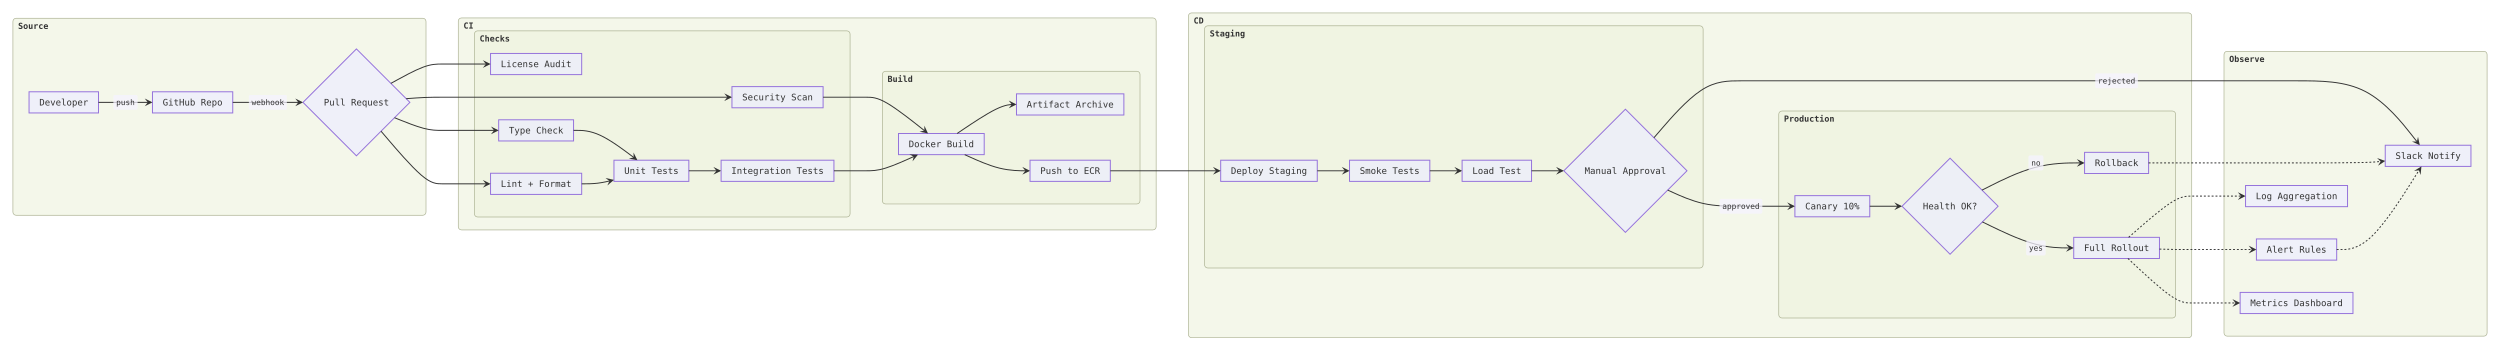
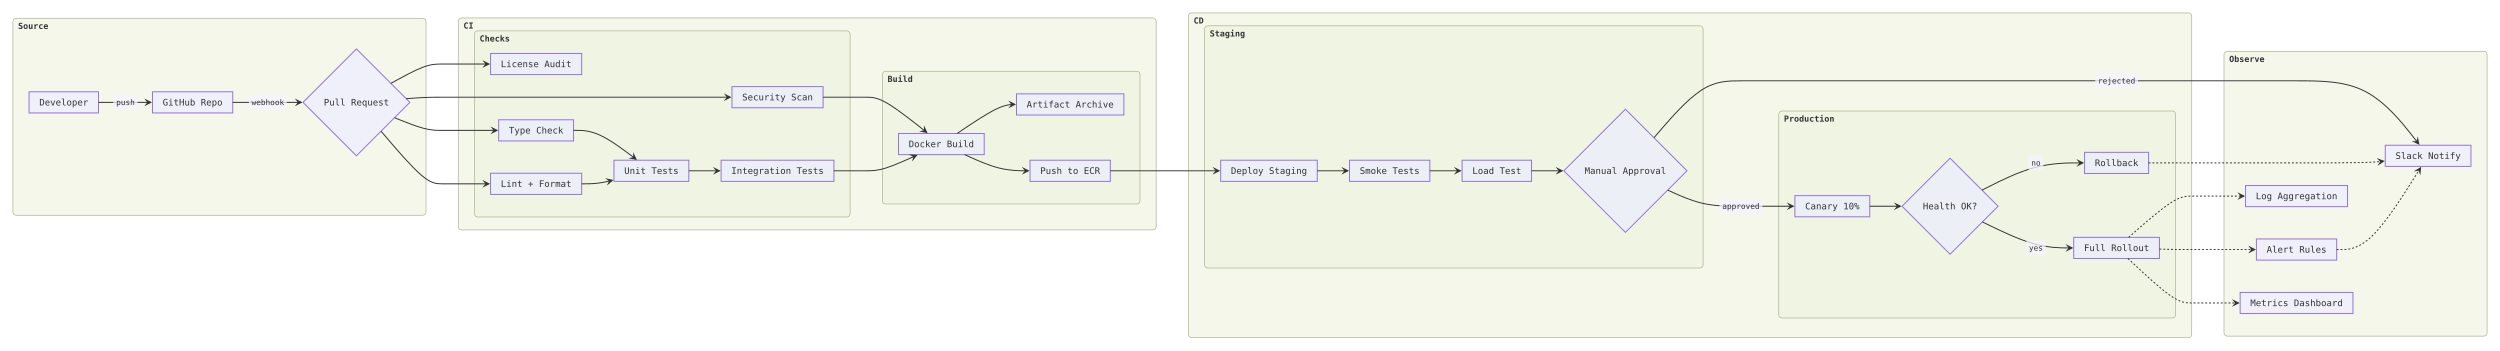
<svg xmlns="http://www.w3.org/2000/svg" viewBox="0 0 3873.2 543.2" width="3873.2" height="543.2">
  <defs>
    <marker id="arrow-point" viewBox="0 0 10 10" refX="8" refY="5" markerWidth="8" markerHeight="8" orient="auto-start-reverse">
      <path d="M10 5 L0 10 L4 5 L0 0 Z" fill="#333333" />
    </marker>
  </defs>
  <g transform="translate(20, 20)">
    <rect x="0" y="8.3" width="640" height="305.2" rx="5" ry="5" fill="#ecf2dc99" stroke="#a8ae8e" stroke-width="1" />
    <text x="8" y="20.3" text-anchor="start" dominant-baseline="central" font-size="13px" font-family="'Intel One Mono', 'SF Mono', 'Cascadia Code', 'JetBrains Mono', 'Fira Code', 'Consolas', 'Menlo', monospace" fill="#333333" font-weight="bold">Source</text>
    <rect x="690" y="7.8" width="1081.2" height="328.4" rx="5" ry="5" fill="#ecf2dc99" stroke="#a8ae8e" stroke-width="1" />
    <text x="698" y="19.8" text-anchor="start" dominant-baseline="central" font-size="13px" font-family="'Intel One Mono', 'SF Mono', 'Cascadia Code', 'JetBrains Mono', 'Fira Code', 'Consolas', 'Menlo', monospace" fill="#333333" font-weight="bold">CI</text>
    <rect x="715" y="27.8" width="582" height="288.4" rx="5" ry="5" fill="#ecf2dc99" stroke="#a8ae8e" stroke-width="1" />
    <text x="723" y="39.8" text-anchor="start" dominant-baseline="central" font-size="13px" font-family="'Intel One Mono', 'SF Mono', 'Cascadia Code', 'JetBrains Mono', 'Fira Code', 'Consolas', 'Menlo', monospace" fill="#333333" font-weight="bold">Checks</text>
    <rect x="1347" y="90.4" width="399.2" height="205.6" rx="5" ry="5" fill="#ecf2dc99" stroke="#a8ae8e" stroke-width="1" />
    <text x="1355" y="102.4" text-anchor="start" dominant-baseline="central" font-size="13px" font-family="'Intel One Mono', 'SF Mono', 'Cascadia Code', 'JetBrains Mono', 'Fira Code', 'Consolas', 'Menlo', monospace" fill="#333333" font-weight="bold">Build</text>
    <rect x="1821.2" y="0" width="1554.4" height="503.2" rx="5" ry="5" fill="#ecf2dc99" stroke="#a8ae8e" stroke-width="1" />
    <text x="1829.2" y="12" text-anchor="start" dominant-baseline="central" font-size="13px" font-family="'Intel One Mono', 'SF Mono', 'Cascadia Code', 'JetBrains Mono', 'Fira Code', 'Consolas', 'Menlo', monospace" fill="#333333" font-weight="bold">CD</text>
    <rect x="1846.2" y="20" width="772.4" height="375.2" rx="5" ry="5" fill="#ecf2dc99" stroke="#a8ae8e" stroke-width="1" />
    <text x="1854.2" y="32" text-anchor="start" dominant-baseline="central" font-size="13px" font-family="'Intel One Mono', 'SF Mono', 'Cascadia Code', 'JetBrains Mono', 'Fira Code', 'Consolas', 'Menlo', monospace" fill="#333333" font-weight="bold">Staging</text>
    <rect x="2735.8" y="152" width="614.8" height="320.7" rx="5" ry="5" fill="#ecf2dc99" stroke="#a8ae8e" stroke-width="1" />
    <text x="2743.8" y="164" text-anchor="start" dominant-baseline="central" font-size="13px" font-family="'Intel One Mono', 'SF Mono', 'Cascadia Code', 'JetBrains Mono', 'Fira Code', 'Consolas', 'Menlo', monospace" fill="#333333" font-weight="bold">Production</text>
    <rect x="3425.6" y="59.5" width="407.6" height="441.3" rx="5" ry="5" fill="#ecf2dc99" stroke="#a8ae8e" stroke-width="1" />
    <text x="3433.6" y="71.5" text-anchor="start" dominant-baseline="central" font-size="13px" font-family="'Intel One Mono', 'SF Mono', 'Cascadia Code', 'JetBrains Mono', 'Fira Code', 'Consolas', 'Menlo', monospace" fill="#333333" font-weight="bold">Observe</text>
    <rect x="25" y="122.2" width="107.6" height="32.8" fill="#ececffb2" stroke="#9370db" stroke-width="1.5" />
    <text x="78.8" y="138.6" text-anchor="middle" dominant-baseline="central" font-size="14px" font-family="'Intel One Mono', 'SF Mono', 'Cascadia Code', 'JetBrains Mono', 'Fira Code', 'Consolas', 'Menlo', monospace" fill="#333333">Developer</text>
    <rect x="216.2" y="122.2" width="124.4" height="32.8" fill="#ececffb2" stroke="#9370db" stroke-width="1.5" />
    <text x="278.4" y="138.6" text-anchor="middle" dominant-baseline="central" font-size="14px" font-family="'Intel One Mono', 'SF Mono', 'Cascadia Code', 'JetBrains Mono', 'Fira Code', 'Consolas', 'Menlo', monospace" fill="#333333">GitHub Repo</text>
    <polygon points="532.2,55.8 615,138.6 532.2,221.4 449.4,138.6" fill="#ececffb2" stroke="#9370db" stroke-width="1.5" />
    <text x="532.2" y="138.6" text-anchor="middle" dominant-baseline="central" font-size="14px" font-family="'Intel One Mono', 'SF Mono', 'Cascadia Code', 'JetBrains Mono', 'Fira Code', 'Consolas', 'Menlo', monospace" fill="#333333">Pull Request</text>
    <rect x="740" y="248.4" width="141.2" height="32.8" fill="#ececffb2" stroke="#9370db" stroke-width="1.5" />
    <text x="810.6" y="264.8" text-anchor="middle" dominant-baseline="central" font-size="14px" font-family="'Intel One Mono', 'SF Mono', 'Cascadia Code', 'JetBrains Mono', 'Fira Code', 'Consolas', 'Menlo', monospace" fill="#333333">Lint + Format</text>
    <rect x="752.6" y="165.6" width="116" height="32.8" fill="#ececffb2" stroke="#9370db" stroke-width="1.5" />
    <text x="810.6" y="182" text-anchor="middle" dominant-baseline="central" font-size="14px" font-family="'Intel One Mono', 'SF Mono', 'Cascadia Code', 'JetBrains Mono', 'Fira Code', 'Consolas', 'Menlo', monospace" fill="#333333">Type Check</text>
    <rect x="931.2" y="228.2" width="116" height="32.8" fill="#ececffb2" stroke="#9370db" stroke-width="1.5" />
    <text x="989.2" y="244.6" text-anchor="middle" dominant-baseline="central" font-size="14px" font-family="'Intel One Mono', 'SF Mono', 'Cascadia Code', 'JetBrains Mono', 'Fira Code', 'Consolas', 'Menlo', monospace" fill="#333333">Unit Tests</text>
    <rect x="1097.2" y="228.2" width="174.8" height="32.8" fill="#ececffb2" stroke="#9370db" stroke-width="1.5" />
    <text x="1184.6" y="244.6" text-anchor="middle" dominant-baseline="central" font-size="14px" font-family="'Intel One Mono', 'SF Mono', 'Cascadia Code', 'JetBrains Mono', 'Fira Code', 'Consolas', 'Menlo', monospace" fill="#333333">Integration Tests</text>
    <rect x="1114" y="114.2" width="141.2" height="32.8" fill="#ececffb2" stroke="#9370db" stroke-width="1.5" />
    <text x="1184.6" y="130.6" text-anchor="middle" dominant-baseline="central" font-size="14px" font-family="'Intel One Mono', 'SF Mono', 'Cascadia Code', 'JetBrains Mono', 'Fira Code', 'Consolas', 'Menlo', monospace" fill="#333333">Security Scan</text>
    <rect x="740" y="62.8" width="141.2" height="32.8" fill="#ececffb2" stroke="#9370db" stroke-width="1.5" />
    <text x="810.6" y="79.2" text-anchor="middle" dominant-baseline="central" font-size="14px" font-family="'Intel One Mono', 'SF Mono', 'Cascadia Code', 'JetBrains Mono', 'Fira Code', 'Consolas', 'Menlo', monospace" fill="#333333">License Audit</text>
    <rect x="1372" y="186.8" width="132.8" height="32.8" fill="#ececffb2" stroke="#9370db" stroke-width="1.5" />
    <text x="1438.4" y="203.2" text-anchor="middle" dominant-baseline="central" font-size="14px" font-family="'Intel One Mono', 'SF Mono', 'Cascadia Code', 'JetBrains Mono', 'Fira Code', 'Consolas', 'Menlo', monospace" fill="#333333">Docker Build</text>
    <rect x="1575.8" y="228.2" width="124.4" height="32.8" fill="#ececffb2" stroke="#9370db" stroke-width="1.5" />
    <text x="1638" y="244.6" text-anchor="middle" dominant-baseline="central" font-size="14px" font-family="'Intel One Mono', 'SF Mono', 'Cascadia Code', 'JetBrains Mono', 'Fira Code', 'Consolas', 'Menlo', monospace" fill="#333333">Push to ECR</text>
    <rect x="1554.8" y="125.4" width="166.4" height="32.8" fill="#ececffb2" stroke="#9370db" stroke-width="1.5" />
    <text x="1638" y="141.8" text-anchor="middle" dominant-baseline="central" font-size="14px" font-family="'Intel One Mono', 'SF Mono', 'Cascadia Code', 'JetBrains Mono', 'Fira Code', 'Consolas', 'Menlo', monospace" fill="#333333">Artifact Archive</text>
    <rect x="1871.2" y="228.2" width="149.6" height="32.8" fill="#ececffb2" stroke="#9370db" stroke-width="1.5" />
    <text x="1946" y="244.6" text-anchor="middle" dominant-baseline="central" font-size="14px" font-family="'Intel One Mono', 'SF Mono', 'Cascadia Code', 'JetBrains Mono', 'Fira Code', 'Consolas', 'Menlo', monospace" fill="#333333">Deploy Staging</text>
    <rect x="2070.8" y="228.2" width="124.4" height="32.8" fill="#ececffb2" stroke="#9370db" stroke-width="1.5" />
    <text x="2133" y="244.6" text-anchor="middle" dominant-baseline="central" font-size="14px" font-family="'Intel One Mono', 'SF Mono', 'Cascadia Code', 'JetBrains Mono', 'Fira Code', 'Consolas', 'Menlo', monospace" fill="#333333">Smoke Tests</text>
    <rect x="2245.2" y="228.2" width="107.6" height="32.8" fill="#ececffb2" stroke="#9370db" stroke-width="1.5" />
    <text x="2299" y="244.6" text-anchor="middle" dominant-baseline="central" font-size="14px" font-family="'Intel One Mono', 'SF Mono', 'Cascadia Code', 'JetBrains Mono', 'Fira Code', 'Consolas', 'Menlo', monospace" fill="#333333">Load Test</text>
    <polygon points="2498.2,149.2 2593.6,244.6 2498.2,340 2402.8,244.6" fill="#ececffb2" stroke="#9370db" stroke-width="1.5" />
    <text x="2498.2" y="244.6" text-anchor="middle" dominant-baseline="central" font-size="14px" font-family="'Intel One Mono', 'SF Mono', 'Cascadia Code', 'JetBrains Mono', 'Fira Code', 'Consolas', 'Menlo', monospace" fill="#333333">Manual Approval</text>
    <rect x="2760.8" y="283.1" width="116" height="32.8" fill="#ececffb2" stroke="#9370db" stroke-width="1.5" />
    <text x="2818.8" y="299.5" text-anchor="middle" dominant-baseline="central" font-size="14px" font-family="'Intel One Mono', 'SF Mono', 'Cascadia Code', 'JetBrains Mono', 'Fira Code', 'Consolas', 'Menlo', monospace" fill="#333333">Canary 10%</text>
    <polygon points="3001.2,225.1 3075.6,299.5 3001.2,373.9 2926.8,299.5" fill="#ececffb2" stroke="#9370db" stroke-width="1.5" />
    <text x="3001.2" y="299.5" text-anchor="middle" dominant-baseline="central" font-size="14px" font-family="'Intel One Mono', 'SF Mono', 'Cascadia Code', 'JetBrains Mono', 'Fira Code', 'Consolas', 'Menlo', monospace" fill="#333333">Health OK?</text>
    <rect x="3192.8" y="347.7" width="132.8" height="32.8" fill="#ececffb2" stroke="#9370db" stroke-width="1.5" />
    <text x="3259.2" y="364.1" text-anchor="middle" dominant-baseline="central" font-size="14px" font-family="'Intel One Mono', 'SF Mono', 'Cascadia Code', 'JetBrains Mono', 'Fira Code', 'Consolas', 'Menlo', monospace" fill="#333333">Full Rollout</text>
    <rect x="3209.6" y="216" width="99.2" height="32.8" fill="#ececffb2" stroke="#9370db" stroke-width="1.5" />
    <text x="3259.2" y="232.4" text-anchor="middle" dominant-baseline="central" font-size="14px" font-family="'Intel One Mono', 'SF Mono', 'Cascadia Code', 'JetBrains Mono', 'Fira Code', 'Consolas', 'Menlo', monospace" fill="#333333">Rollback</text>
    <rect x="3450.6" y="433" width="174.8" height="32.8" fill="#ececffb2" stroke="#9370db" stroke-width="1.5" />
    <text x="3538" y="449.4" text-anchor="middle" dominant-baseline="central" font-size="14px" font-family="'Intel One Mono', 'SF Mono', 'Cascadia Code', 'JetBrains Mono', 'Fira Code', 'Consolas', 'Menlo', monospace" fill="#333333">Metrics Dashboard</text>
    <rect x="3475.8" y="350.2" width="124.4" height="32.8" fill="#ececffb2" stroke="#9370db" stroke-width="1.5" />
    <text x="3538" y="366.6" text-anchor="middle" dominant-baseline="central" font-size="14px" font-family="'Intel One Mono', 'SF Mono', 'Cascadia Code', 'JetBrains Mono', 'Fira Code', 'Consolas', 'Menlo', monospace" fill="#333333">Alert Rules</text>
    <rect x="3459" y="267.4" width="158" height="32.8" fill="#ececffb2" stroke="#9370db" stroke-width="1.5" />
    <text x="3538" y="283.8" text-anchor="middle" dominant-baseline="central" font-size="14px" font-family="'Intel One Mono', 'SF Mono', 'Cascadia Code', 'JetBrains Mono', 'Fira Code', 'Consolas', 'Menlo', monospace" fill="#333333">Log Aggregation</text>
    <rect x="3675.4" y="205" width="132.8" height="32.8" fill="#ececffb2" stroke="#9370db" stroke-width="1.5" />
    <text x="3741.8" y="221.4" text-anchor="middle" dominant-baseline="central" font-size="14px" font-family="'Intel One Mono', 'SF Mono', 'Cascadia Code', 'JetBrains Mono', 'Fira Code', 'Consolas', 'Menlo', monospace" fill="#333333">Slack Notify</text>
-     <path d="M132.6 138.6 L139.57 138.6 C146.53 138.6 160.47 138.6 174.4 138.6 C188.33 138.6 202.27 138.6 209.23 138.6 L213.8 138.6" fill="none" stroke="#333333" stroke-width="1.5" marker-end="url(#arrow-point)" />
+     <path d="M132.6 138.6 L139.57 138.6 C146.53 138.6 160.47 138.6 174.4 138.6 C188.33 138.6 202.27 138.6 209.23 138.6 L213.05 138.6" fill="none" stroke="#333333" stroke-width="1.5" marker-end="url(#arrow-point)" />
    <rect x="156" y="127.4" width="36.8" height="22.4" rx="2" ry="2" fill="#f5f3ffbf" stroke="#f5f3ffbf" stroke-width="0.5" />
    <text x="174.4" y="138.6" text-anchor="middle" dominant-baseline="central" font-size="12px" font-family="'Intel One Mono', 'SF Mono', 'Cascadia Code', 'JetBrains Mono', 'Fira Code', 'Consolas', 'Menlo', monospace" fill="#333333">push</text>
-     <path d="M340.6 138.6 L349.67 138.6 C358.73 138.6 376.87 138.6 395 138.6 C413.13 138.6 431.27 138.6 440.33 138.6 L447 138.6" fill="none" stroke="#333333" stroke-width="1.5" marker-end="url(#arrow-point)" />
+     <path d="M340.6 138.6 L349.67 138.6 C358.73 138.6 376.87 138.6 395 138.6 C413.13 138.6 431.27 138.6 440.33 138.6 L446.25 138.6" fill="none" stroke="#333333" stroke-width="1.5" marker-end="url(#arrow-point)" />
    <rect x="365.8" y="127.4" width="58.4" height="22.4" rx="2" ry="2" fill="#f5f3ffbf" stroke="#f5f3ffbf" stroke-width="0.5" />
    <text x="395" y="138.6" text-anchor="middle" dominant-baseline="central" font-size="12px" font-family="'Intel One Mono', 'SF Mono', 'Cascadia Code', 'JetBrains Mono', 'Fira Code', 'Consolas', 'Menlo', monospace" fill="#333333">webhook</text>
-     <path d="M570.34 183.26 L581.95 196.85 C593.56 210.44 616.78 237.62 632.56 251.21 C648.33 264.8 656.67 264.8 665 264.8 C673.33 264.8 681.67 264.8 690 264.8 C698.33 264.8 706.67 264.8 715 264.8 C723.33 264.8 731.67 264.8 735.83 264.8 L737.6 264.8" fill="none" stroke="#333333" stroke-width="1.5" marker-end="url(#arrow-point)" />
-     <path d="M591.23 162.37 L599.36 165.64 C607.49 168.91 623.74 175.46 636.04 178.73 C648.33 182 656.67 182 665 182 C673.33 182 681.67 182 690 182 C698.33 182 706.67 182 717.1 182 C727.53 182 740.07 182 746.33 182 L750.2 182" fill="none" stroke="#333333" stroke-width="1.5" marker-end="url(#arrow-point)" />
-     <path d="M609.28 132.88 L614.4 132.5 C619.52 132.12 629.76 131.36 639.05 130.98 C648.33 130.6 656.67 130.6 665 130.6 C673.33 130.6 681.67 130.6 690 130.6 C698.33 130.6 706.67 130.6 726.77 130.6 C746.87 130.6 778.73 130.6 810.6 130.6 C842.47 130.6 874.33 130.6 904.1 130.6 C933.87 130.6 961.53 130.6 989.2 130.6 C1016.87 130.6 1044.53 130.6 1065.33 130.6 C1086.13 130.6 1100.07 130.6 1107.03 130.6 L1111.6 130.6" fill="none" stroke="#333333" stroke-width="1.5" marker-end="url(#arrow-point)" />
-     <path d="M585.58 109.18 L594.65 104.19 C603.72 99.19 621.86 89.19 635.1 84.2 C648.33 79.2 656.67 79.2 665 79.2 C673.33 79.2 681.67 79.2 690 79.2 C698.33 79.2 706.67 79.2 715 79.2 C723.33 79.2 731.67 79.2 735.83 79.2 L737.6 79.2" fill="none" stroke="#333333" stroke-width="1.5" marker-end="url(#arrow-point)" />
-     <path d="M881.2 264.8 L885.37 264.8 C889.53 264.8 897.87 264.8 906.2 263.79 C914.53 262.77 922.87 260.74 927.03 259.73 L928.87 259.28" fill="none" stroke="#333333" stroke-width="1.5" marker-end="url(#arrow-point)" />
-     <path d="M868.6 182 L874.87 182 C881.13 182 893.67 182 910.14 189.7 C926.62 197.4 947.04 212.8 957.25 220.5 L965.54 226.75" fill="none" stroke="#333333" stroke-width="1.5" marker-end="url(#arrow-point)" />
-     <path d="M1047.2 244.6 L1051.37 244.6 C1055.53 244.6 1063.87 244.6 1072.2 244.6 C1080.53 244.6 1088.87 244.6 1093.03 244.6 L1094.8 244.6" fill="none" stroke="#333333" stroke-width="1.5" marker-end="url(#arrow-point)" />
-     <path d="M1272 244.6 L1276.17 244.6 C1280.33 244.6 1288.67 244.6 1297 244.6 C1305.33 244.6 1313.67 244.6 1322 244.6 C1330.33 244.6 1338.67 244.6 1352.03 240.43 C1365.4 236.27 1383.8 227.93 1392.99 223.77 L1400.01 220.59" fill="none" stroke="#333333" stroke-width="1.5" marker-end="url(#arrow-point)" />
-     <path d="M1255.2 130.6 L1262.17 130.6 C1269.13 130.6 1283.07 130.6 1294.2 130.6 C1305.33 130.6 1313.67 130.6 1322 130.6 C1330.33 130.6 1338.67 130.6 1354.63 139.97 C1370.58 149.33 1394.17 168.07 1405.96 177.43 L1415.87 185.31" fill="none" stroke="#333333" stroke-width="1.5" marker-end="url(#arrow-point)" />
-     <path d="M1474.61 219.6 L1483.81 223.77 C1493 227.93 1511.4 236.27 1528.27 240.43 C1545.13 244.6 1560.47 244.6 1568.13 244.6 L1573.4 244.6" fill="none" stroke="#333333" stroke-width="1.5" marker-end="url(#arrow-point)" />
-     <path d="M1462.81 186.8 L1473.98 179.3 C1485.14 171.8 1507.47 156.8 1522.8 149.3 C1538.13 141.8 1546.47 141.8 1550.63 141.8 L1552.4 141.8" fill="none" stroke="#333333" stroke-width="1.5" marker-end="url(#arrow-point)" />
-     <path d="M1700.2 244.6 L1707.87 244.6 C1715.53 244.6 1730.87 244.6 1742.7 244.6 C1754.53 244.6 1762.87 244.6 1771.2 244.6 C1779.53 244.6 1787.87 244.6 1796.2 244.6 C1804.53 244.6 1812.87 244.6 1821.2 244.6 C1829.53 244.6 1837.87 244.6 1846.2 244.6 C1854.53 244.6 1862.87 244.6 1867.03 244.6 L1868.8 244.6" fill="none" stroke="#333333" stroke-width="1.5" marker-end="url(#arrow-point)" />
-     <path d="M2020.8 244.6 L2024.97 244.6 C2029.13 244.6 2037.47 244.6 2045.8 244.6 C2054.13 244.6 2062.47 244.6 2066.63 244.6 L2068.4 244.6" fill="none" stroke="#333333" stroke-width="1.5" marker-end="url(#arrow-point)" />
-     <path d="M2195.2 244.6 L2199.37 244.6 C2203.53 244.6 2211.87 244.6 2220.2 244.6 C2228.53 244.6 2236.87 244.6 2241.03 244.6 L2242.8 244.6" fill="none" stroke="#333333" stroke-width="1.5" marker-end="url(#arrow-point)" />
-     <path d="M2352.8 244.6 L2356.97 244.6 C2361.13 244.6 2369.47 244.6 2377.8 244.6 C2386.13 244.6 2394.47 244.6 2398.63 244.6 L2400.4 244.6" fill="none" stroke="#333333" stroke-width="1.5" marker-end="url(#arrow-point)" />
-     <path d="M2563.72 274.48 L2572.87 278.65 C2582.02 282.82 2600.31 291.16 2619.22 295.33 C2638.13 299.5 2657.67 299.5 2677.2 299.5 C2696.73 299.5 2716.27 299.5 2730.2 299.5 C2744.13 299.5 2752.47 299.5 2756.63 299.5 L2758.4 299.5" fill="none" stroke="#333333" stroke-width="1.5" marker-end="url(#arrow-point)" />
+     <path d="M570.34 183.26 L581.95 196.85 C593.56 210.44 616.78 237.62 632.56 251.21 C648.33 264.8 656.67 264.8 665 264.8 C673.33 264.8 681.67 264.8 690 264.8 C698.33 264.8 706.67 264.8 715 264.8 C723.33 264.8 731.67 264.8 735.83 264.8 L736.85 264.8" fill="none" stroke="#333333" stroke-width="1.5" marker-end="url(#arrow-point)" />
+     <path d="M591.23 162.37 L599.36 165.64 C607.49 168.91 623.74 175.46 636.04 178.73 C648.33 182 656.67 182 665 182 C673.33 182 681.67 182 690 182 C698.33 182 706.67 182 717.1 182 C727.53 182 740.07 182 746.33 182 L749.45 182" fill="none" stroke="#333333" stroke-width="1.5" marker-end="url(#arrow-point)" />
+     <path d="M609.28 132.88 L614.4 132.5 C619.52 132.12 629.76 131.36 639.05 130.98 C648.33 130.6 656.67 130.6 665 130.6 C673.33 130.6 681.67 130.6 690 130.6 C698.33 130.6 706.67 130.6 726.77 130.6 C746.87 130.6 778.73 130.6 810.6 130.6 C842.47 130.6 874.33 130.6 904.1 130.6 C933.87 130.6 961.53 130.6 989.2 130.6 C1016.87 130.6 1044.53 130.6 1065.33 130.6 C1086.13 130.6 1100.07 130.6 1107.03 130.6 L1110.85 130.6" fill="none" stroke="#333333" stroke-width="1.5" marker-end="url(#arrow-point)" />
+     <path d="M585.58 109.18 L594.65 104.19 C603.72 99.19 621.86 89.19 635.1 84.2 C648.33 79.2 656.67 79.2 665 79.2 C673.33 79.2 681.67 79.2 690 79.2 C698.33 79.2 706.67 79.2 715 79.2 C723.33 79.2 731.67 79.2 735.83 79.2 L736.85 79.2" fill="none" stroke="#333333" stroke-width="1.5" marker-end="url(#arrow-point)" />
+     <path d="M881.2 264.8 L885.37 264.8 C889.53 264.8 897.87 264.8 906.2 263.79 C914.53 262.77 922.87 260.74 927.03 259.73 L928.14 259.46" fill="none" stroke="#333333" stroke-width="1.5" marker-end="url(#arrow-point)" />
+     <path d="M868.6 182 L874.87 182 C881.13 182 893.67 182 910.14 189.7 C926.62 197.4 947.04 212.8 957.25 220.5 L964.94 226.3" fill="none" stroke="#333333" stroke-width="1.5" marker-end="url(#arrow-point)" />
+     <path d="M1047.2 244.6 L1051.37 244.6 C1055.53 244.6 1063.87 244.6 1072.2 244.6 C1080.53 244.6 1088.87 244.6 1093.03 244.6 L1094.05 244.6" fill="none" stroke="#333333" stroke-width="1.5" marker-end="url(#arrow-point)" />
+     <path d="M1272 244.6 L1276.17 244.6 C1280.33 244.6 1288.67 244.6 1297 244.6 C1305.33 244.6 1313.67 244.6 1322 244.6 C1330.33 244.6 1338.67 244.6 1352.03 240.43 C1365.4 236.27 1383.8 227.93 1392.99 223.77 L1399.32 220.9" fill="none" stroke="#333333" stroke-width="1.5" marker-end="url(#arrow-point)" />
+     <path d="M1255.2 130.6 L1262.17 130.6 C1269.13 130.6 1283.07 130.6 1294.2 130.6 C1305.33 130.6 1313.67 130.6 1322 130.6 C1330.33 130.6 1338.67 130.6 1354.63 139.97 C1370.58 149.33 1394.17 168.07 1405.96 177.43 L1415.29 184.84" fill="none" stroke="#333333" stroke-width="1.5" marker-end="url(#arrow-point)" />
+     <path d="M1474.61 219.6 L1483.81 223.77 C1493 227.93 1511.4 236.27 1528.27 240.43 C1545.13 244.6 1560.47 244.6 1568.13 244.6 L1572.65 244.6" fill="none" stroke="#333333" stroke-width="1.5" marker-end="url(#arrow-point)" />
+     <path d="M1462.81 186.8 L1473.98 179.3 C1485.14 171.8 1507.47 156.8 1522.8 149.3 C1538.13 141.8 1546.47 141.8 1550.63 141.8 L1551.65 141.8" fill="none" stroke="#333333" stroke-width="1.5" marker-end="url(#arrow-point)" />
+     <path d="M1700.2 244.6 L1707.87 244.6 C1715.53 244.6 1730.87 244.6 1742.7 244.6 C1754.53 244.6 1762.87 244.6 1771.2 244.6 C1779.53 244.6 1787.87 244.6 1796.2 244.6 C1804.53 244.6 1812.87 244.6 1821.2 244.6 C1829.53 244.6 1837.87 244.6 1846.2 244.6 C1854.53 244.6 1862.87 244.6 1867.03 244.6 L1868.05 244.6" fill="none" stroke="#333333" stroke-width="1.5" marker-end="url(#arrow-point)" />
+     <path d="M2020.8 244.6 L2024.97 244.6 C2029.13 244.6 2037.47 244.6 2045.8 244.6 C2054.13 244.6 2062.47 244.6 2066.63 244.6 L2067.65 244.6" fill="none" stroke="#333333" stroke-width="1.5" marker-end="url(#arrow-point)" />
+     <path d="M2195.2 244.6 L2199.37 244.6 C2203.53 244.6 2211.87 244.6 2220.2 244.6 C2228.53 244.6 2236.87 244.6 2241.03 244.6 L2242.05 244.6" fill="none" stroke="#333333" stroke-width="1.5" marker-end="url(#arrow-point)" />
+     <path d="M2352.8 244.6 L2356.97 244.6 C2361.13 244.6 2369.47 244.6 2377.8 244.6 C2386.13 244.6 2394.47 244.6 2398.63 244.6 L2399.65 244.6" fill="none" stroke="#333333" stroke-width="1.5" marker-end="url(#arrow-point)" />
+     <path d="M2563.72 274.48 L2572.87 278.65 C2582.02 282.82 2600.31 291.16 2619.22 295.33 C2638.13 299.5 2657.67 299.5 2677.2 299.5 C2696.73 299.5 2716.27 299.5 2730.2 299.5 C2744.13 299.5 2752.47 299.5 2756.63 299.5 L2757.65 299.5" fill="none" stroke="#333333" stroke-width="1.5" marker-end="url(#arrow-point)" />
    <rect x="2644.4" y="288.3" width="65.6" height="22.4" rx="2" ry="2" fill="#f5f3ffbf" stroke="#f5f3ffbf" stroke-width="0.5" />
    <text x="2677.2" y="299.5" text-anchor="middle" dominant-baseline="central" font-size="12px" font-family="'Intel One Mono', 'SF Mono', 'Cascadia Code', 'JetBrains Mono', 'Fira Code', 'Consolas', 'Menlo', monospace" fill="#333333">approved</text>
-     <path d="M2542.41 193.41 L2555.11 178.71 C2567.81 164.01 2593.2 134.6 2615.67 119.9 C2638.13 105.2 2657.67 105.2 2677.2 105.2 C2696.73 105.2 2716.27 105.2 2739.87 105.2 C2763.47 105.2 2791.13 105.2 2818.8 105.2 C2846.47 105.2 2874.13 105.2 2904.53 105.2 C2934.93 105.2 2968.07 105.2 3006.8 105.2 C3045.53 105.2 3089.87 105.2 3132.87 105.2 C3175.87 105.2 3217.53 105.2 3253.6 105.2 C3289.67 105.2 3320.13 105.2 3339.53 105.2 C3358.93 105.2 3367.27 105.2 3375.6 105.2 C3383.93 105.2 3392.27 105.2 3400.6 105.2 C3408.93 105.2 3417.27 105.2 3440.17 105.2 C3463.07 105.2 3500.53 105.2 3538 105.2 C3575.47 105.2 3612.93 105.2 3644.75 121.83 C3676.57 138.47 3702.73 171.73 3715.82 188.37 L3727.42 203.11" fill="none" stroke="#333333" stroke-width="1.5" marker-end="url(#arrow-point)" />
+     <path d="M2542.41 193.41 L2555.11 178.71 C2567.81 164.01 2593.2 134.6 2615.67 119.9 C2638.13 105.2 2657.67 105.2 2677.2 105.2 C2696.73 105.2 2716.27 105.2 2739.87 105.2 C2763.47 105.2 2791.13 105.2 2818.8 105.2 C2846.47 105.2 2874.13 105.2 2904.53 105.2 C2934.93 105.2 2968.07 105.2 3006.8 105.2 C3045.53 105.2 3089.87 105.2 3132.87 105.2 C3175.87 105.2 3217.53 105.2 3253.6 105.2 C3289.67 105.2 3320.13 105.2 3339.53 105.2 C3358.93 105.2 3367.27 105.2 3375.6 105.2 C3383.93 105.2 3392.27 105.2 3400.6 105.2 C3408.93 105.2 3417.27 105.2 3440.17 105.2 C3463.07 105.2 3500.53 105.2 3538 105.2 C3575.47 105.2 3612.93 105.2 3644.75 121.83 C3676.57 138.47 3702.73 171.73 3715.82 188.37 L3726.95 202.52" fill="none" stroke="#333333" stroke-width="1.5" marker-end="url(#arrow-point)" />
    <rect x="3226.4" y="94" width="65.6" height="22.4" rx="2" ry="2" fill="#f5f3ffbf" stroke="#f5f3ffbf" stroke-width="0.5" />
    <text x="3259.2" y="105.2" text-anchor="middle" dominant-baseline="central" font-size="12px" font-family="'Intel One Mono', 'SF Mono', 'Cascadia Code', 'JetBrains Mono', 'Fira Code', 'Consolas', 'Menlo', monospace" fill="#333333">rejected</text>
-     <path d="M2876.8 299.5 L2880.97 299.5 C2885.13 299.5 2893.47 299.5 2901.8 299.5 C2910.13 299.5 2918.47 299.5 2922.63 299.5 L2924.4 299.5" fill="none" stroke="#333333" stroke-width="1.5" marker-end="url(#arrow-point)" />
-     <path d="M3051.28 323.82 L3065.1 330.54 C3078.92 337.25 3106.56 350.67 3130.15 357.39 C3153.73 364.1 3173.27 364.1 3183.03 364.1 L3190.4 364.1" fill="none" stroke="#333333" stroke-width="1.5" marker-end="url(#arrow-point)" />
+     <path d="M2876.8 299.5 L2880.97 299.5 C2885.13 299.5 2893.47 299.5 2901.8 299.5 C2910.13 299.5 2918.47 299.5 2922.63 299.5 L2923.65 299.5" fill="none" stroke="#333333" stroke-width="1.5" marker-end="url(#arrow-point)" />
+     <path d="M3051.28 323.82 L3065.1 330.54 C3078.92 337.25 3106.56 350.67 3130.15 357.39 C3153.73 364.1 3173.27 364.1 3183.03 364.1 L3189.65 364.1" fill="none" stroke="#333333" stroke-width="1.5" marker-end="url(#arrow-point)" />
    <rect x="3119.4" y="352.9" width="29.6" height="22.4" rx="2" ry="2" fill="#f5f3ffbf" stroke="#f5f3ffbf" stroke-width="0.5" />
    <text x="3134.2" y="364.1" text-anchor="middle" dominant-baseline="central" font-size="12px" font-family="'Intel One Mono', 'SF Mono', 'Cascadia Code', 'JetBrains Mono', 'Fira Code', 'Consolas', 'Menlo', monospace" fill="#333333">yes</text>
-     <path d="M3050.65 274.55 L3064.58 267.53 C3078.5 260.5 3106.35 246.45 3132.84 239.43 C3159.33 232.4 3184.47 232.4 3197.03 232.4 L3207.2 232.4" fill="none" stroke="#333333" stroke-width="1.5" marker-end="url(#arrow-point)" />
+     <path d="M3050.65 274.55 L3064.58 267.53 C3078.5 260.5 3106.35 246.45 3132.84 239.43 C3159.33 232.4 3184.47 232.4 3197.03 232.4 L3206.45 232.4" fill="none" stroke="#333333" stroke-width="1.5" marker-end="url(#arrow-point)" />
    <rect x="3123" y="221.2" width="22.4" height="22.4" rx="2" ry="2" fill="#f5f3ffbf" stroke="#f5f3ffbf" stroke-width="0.5" />
    <text x="3134.2" y="232.4" text-anchor="middle" dominant-baseline="central" font-size="12px" font-family="'Intel One Mono', 'SF Mono', 'Cascadia Code', 'JetBrains Mono', 'Fira Code', 'Consolas', 'Menlo', monospace" fill="#333333">no</text>
-     <path d="M3276.77 380.5 L3289.08 391.98 C3301.38 403.47 3325.99 426.43 3342.46 437.92 C3358.93 449.4 3367.27 449.4 3375.6 449.4 C3383.93 449.4 3392.27 449.4 3400.6 449.4 C3408.93 449.4 3417.27 449.4 3425.6 449.4 C3433.93 449.4 3442.27 449.4 3446.43 449.4 L3448.2 449.4" fill="none" stroke="#333333" stroke-width="1.5" stroke-dasharray="3 3" marker-end="url(#arrow-point)" />
-     <path d="M3325.6 365.92 L3329.77 366.03 C3333.93 366.14 3342.27 366.37 3350.6 366.49 C3358.93 366.6 3367.27 366.6 3375.6 366.6 C3383.93 366.6 3392.27 366.6 3400.6 366.6 C3408.93 366.6 3417.27 366.6 3429.8 366.6 C3442.33 366.6 3459.07 366.6 3467.43 366.6 L3473.4 366.6" fill="none" stroke="#333333" stroke-width="1.5" stroke-dasharray="3 3" marker-end="url(#arrow-point)" />
-     <path d="M3277.87 347.7 L3289.99 337.05 C3302.11 326.4 3326.36 305.1 3342.64 294.45 C3358.93 283.8 3367.27 283.8 3375.6 283.8 C3383.93 283.8 3392.27 283.8 3400.6 283.8 C3408.93 283.8 3417.27 283.8 3427 283.8 C3436.73 283.8 3447.87 283.8 3453.43 283.8 L3456.6 283.8" fill="none" stroke="#333333" stroke-width="1.5" stroke-dasharray="3 3" marker-end="url(#arrow-point)" />
-     <path d="M3308.8 232.4 L3315.77 232.4 C3322.73 232.4 3336.67 232.4 3347.8 232.4 C3358.93 232.4 3367.27 232.4 3375.6 232.4 C3383.93 232.4 3392.27 232.4 3400.6 232.4 C3408.93 232.4 3417.27 232.4 3440.17 232.4 C3463.07 232.4 3500.53 232.4 3538 232.4 C3575.47 232.4 3612.93 232.4 3635.83 231.9 C3658.73 231.4 3667.07 230.39 3671.23 229.89 L3673.02 229.68" fill="none" stroke="#333333" stroke-width="1.5" stroke-dasharray="3 3" marker-end="url(#arrow-point)" />
-     <path d="M3600.2 366.6 L3608.57 366.6 C3616.93 366.6 3633.67 366.6 3655.55 345.13 C3677.43 323.67 3704.45 280.73 3717.96 259.27 L3730.2 239.83" fill="none" stroke="#333333" stroke-width="1.5" stroke-dasharray="3 3" marker-end="url(#arrow-point)" />
+     <path d="M3276.77 380.5 L3289.08 391.98 C3301.38 403.47 3325.99 426.43 3342.46 437.92 C3358.93 449.4 3367.27 449.4 3375.6 449.4 C3383.93 449.4 3392.27 449.4 3400.6 449.4 C3408.93 449.4 3417.27 449.4 3425.6 449.4 C3433.93 449.4 3442.27 449.4 3446.43 449.4 L3447.45 449.4" fill="none" stroke="#333333" stroke-width="1.5" stroke-dasharray="3 3" marker-end="url(#arrow-point)" />
+     <path d="M3325.6 365.92 L3329.77 366.03 C3333.93 366.14 3342.27 366.37 3350.6 366.49 C3358.93 366.6 3367.27 366.6 3375.6 366.6 C3383.93 366.6 3392.27 366.6 3400.6 366.6 C3408.93 366.6 3417.27 366.6 3429.8 366.6 C3442.33 366.6 3459.07 366.6 3467.43 366.6 L3472.65 366.6" fill="none" stroke="#333333" stroke-width="1.5" stroke-dasharray="3 3" marker-end="url(#arrow-point)" />
+     <path d="M3277.87 347.7 L3289.99 337.05 C3302.11 326.4 3326.36 305.1 3342.64 294.45 C3358.93 283.8 3367.27 283.8 3375.6 283.8 C3383.93 283.8 3392.27 283.8 3400.6 283.8 C3408.93 283.8 3417.27 283.8 3427 283.8 C3436.73 283.8 3447.87 283.8 3453.43 283.8 L3455.85 283.8" fill="none" stroke="#333333" stroke-width="1.5" stroke-dasharray="3 3" marker-end="url(#arrow-point)" />
+     <path d="M3308.8 232.4 L3315.77 232.4 C3322.73 232.4 3336.67 232.4 3347.8 232.4 C3358.93 232.4 3367.27 232.4 3375.6 232.4 C3383.93 232.4 3392.27 232.4 3400.6 232.4 C3408.93 232.4 3417.27 232.4 3440.17 232.4 C3463.07 232.4 3500.53 232.4 3538 232.4 C3575.47 232.4 3612.93 232.4 3635.83 231.9 C3658.73 231.4 3667.07 230.39 3671.23 229.89 L3672.27 229.77" fill="none" stroke="#333333" stroke-width="1.5" stroke-dasharray="3 3" marker-end="url(#arrow-point)" />
+     <path d="M3600.2 366.6 L3608.57 366.6 C3616.93 366.6 3633.67 366.6 3655.55 345.13 C3677.43 323.67 3704.45 280.73 3717.96 259.27 L3729.8 240.47" fill="none" stroke="#333333" stroke-width="1.5" stroke-dasharray="3 3" marker-end="url(#arrow-point)" />
  </g>
</svg>
